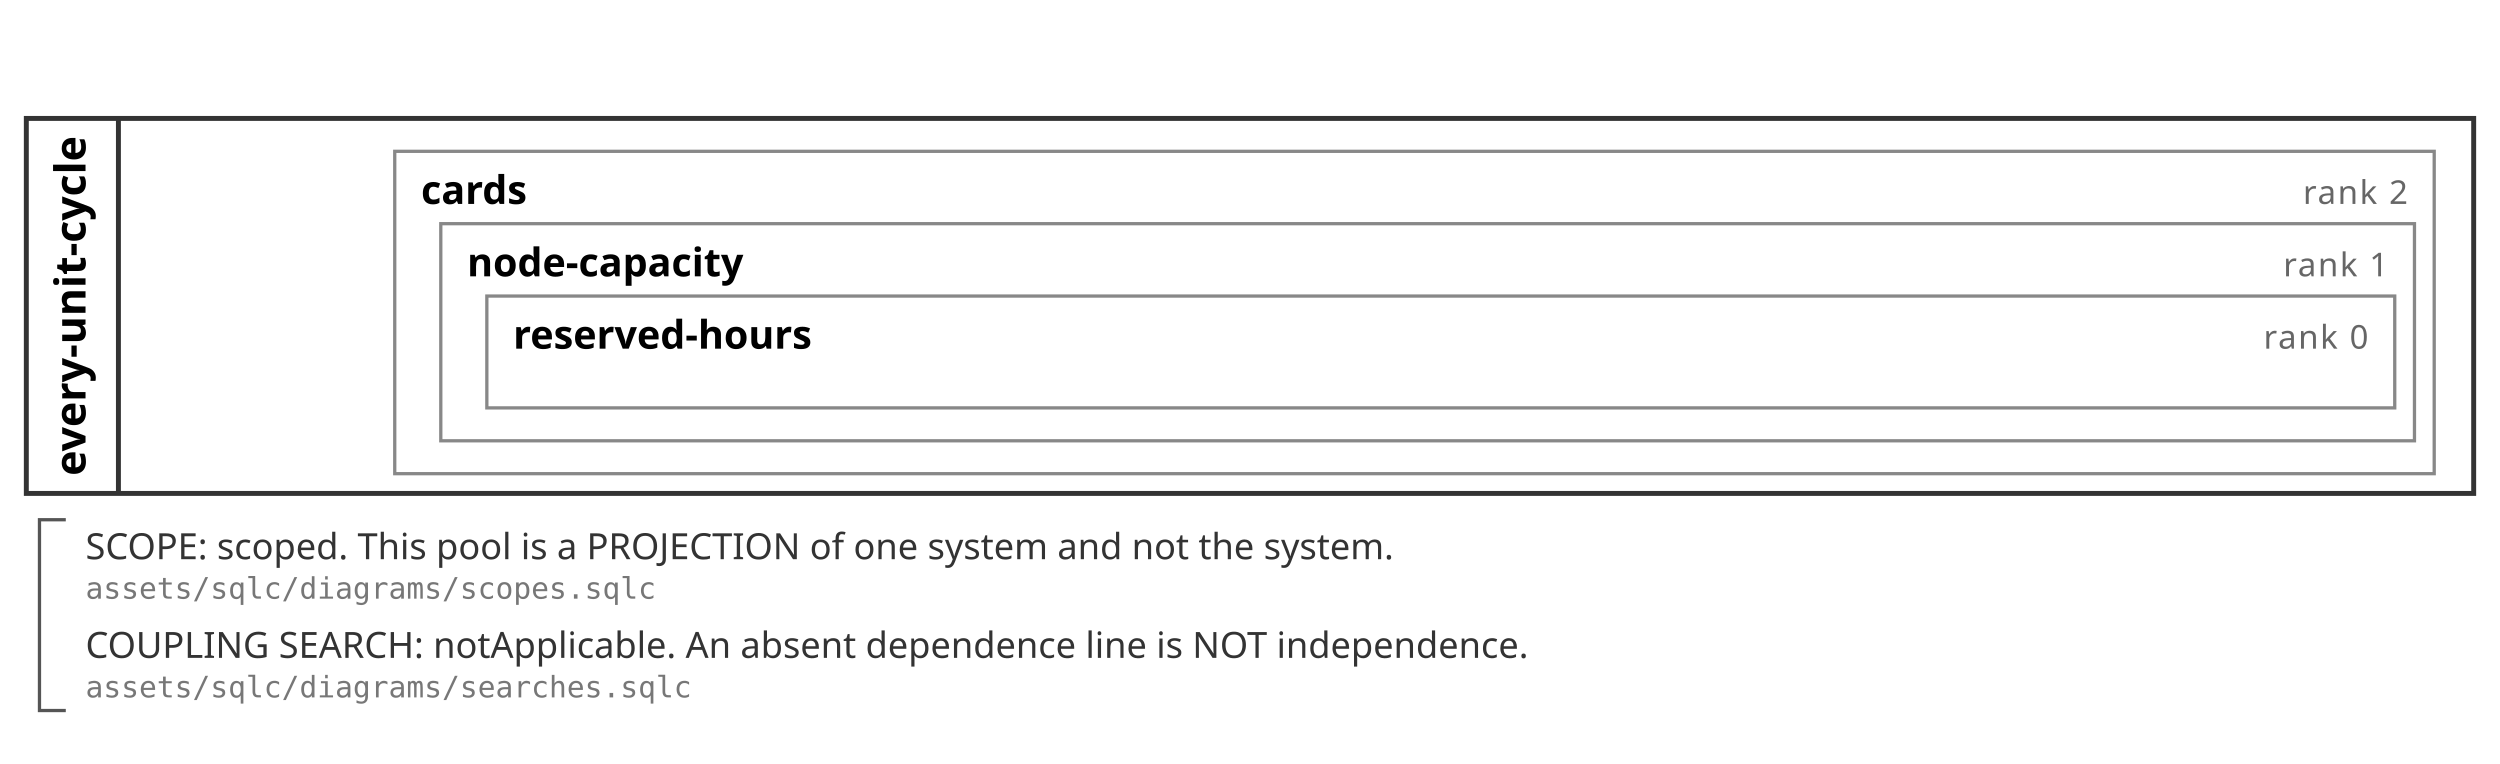
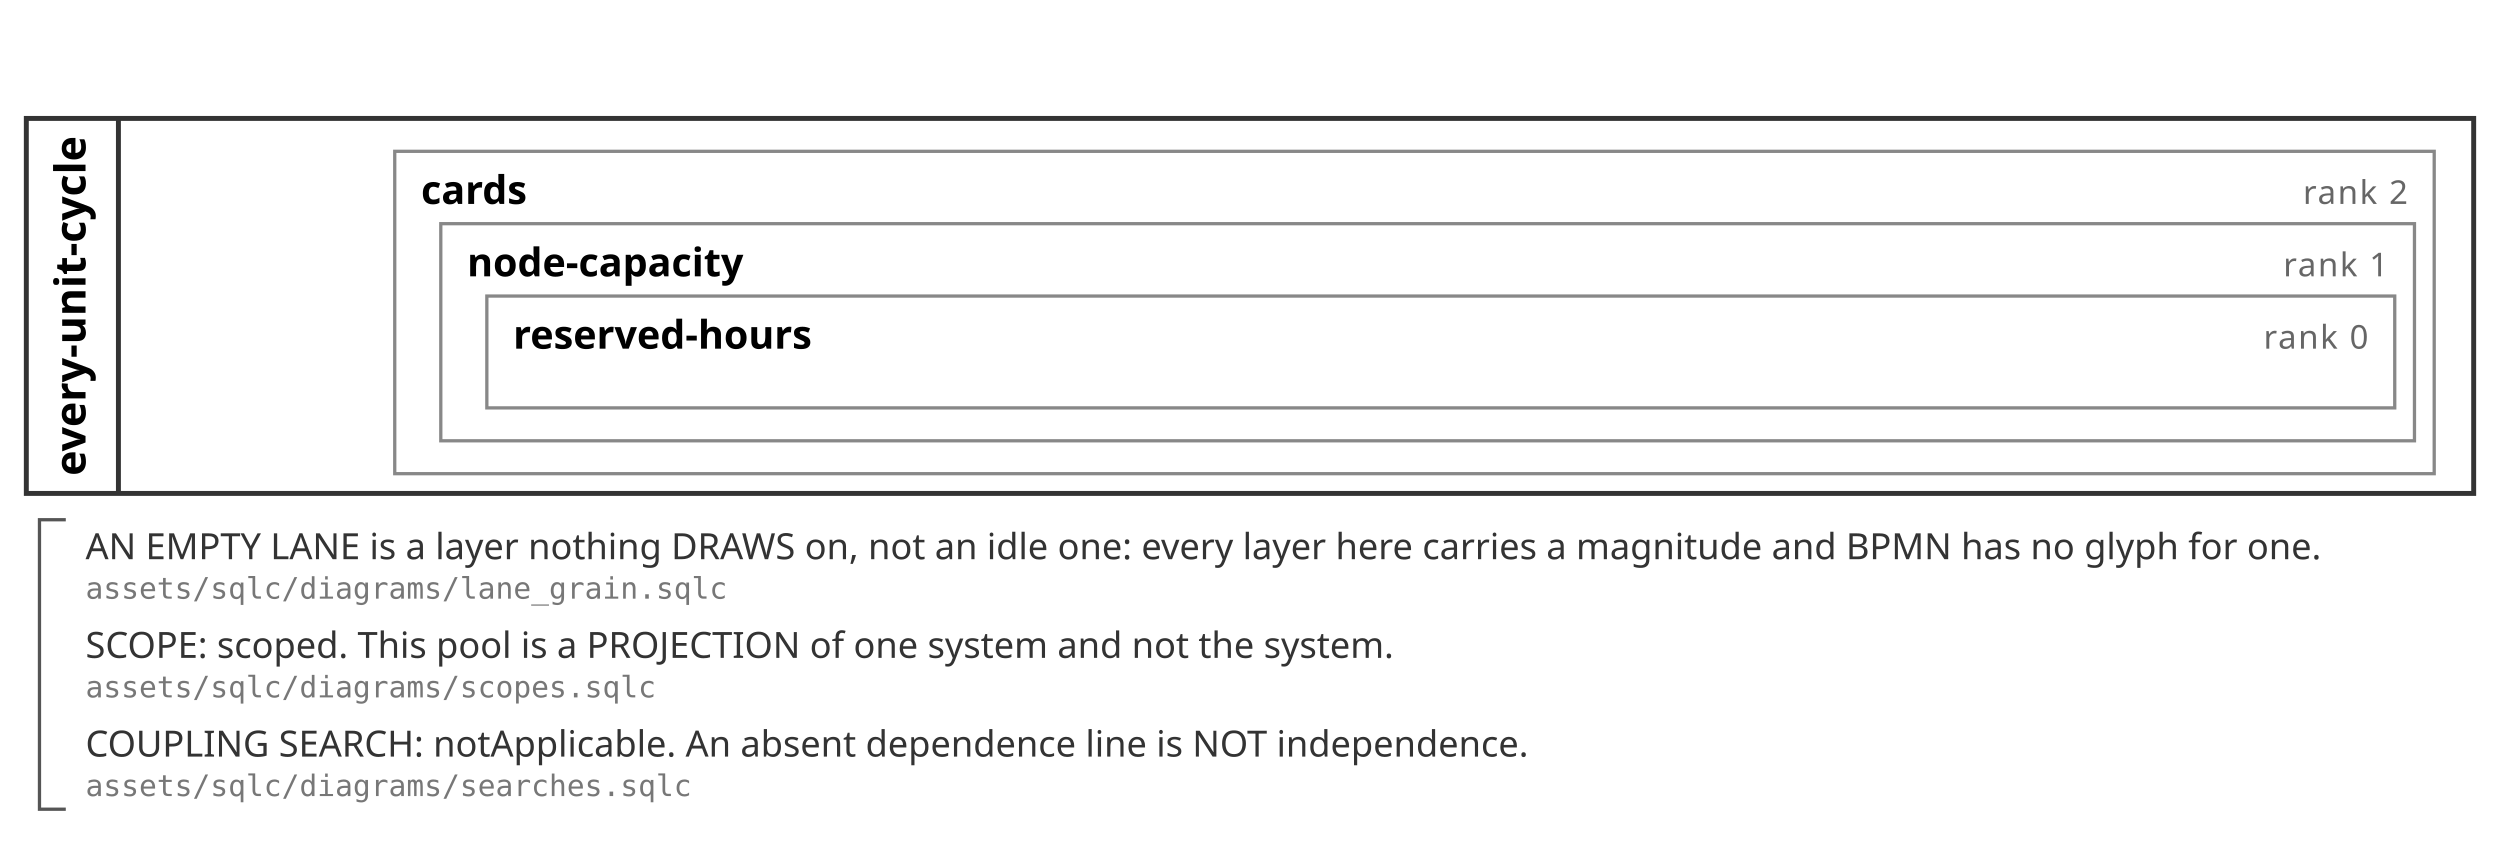
- <svg xmlns="http://www.w3.org/2000/svg" viewBox="0 0 760 232" width="760">
+ <svg xmlns="http://www.w3.org/2000/svg" viewBox="0 0 760 262" width="760">
  <style>.poolBox{fill:none;stroke:#333;stroke-width:1.5} .laneBox{fill:none;stroke:#888} .activity{fill:#f4f4f4;stroke:#555} .task{stroke-width:1} .callActivity{stroke-width:3.5} .subProcess{stroke-width:1} .marker{fill:none;stroke:#555;stroke-width:1} .laneName{font:12px sans-serif;font-weight:600} .nodeName{font:11px sans-serif} .poolName{font:13px sans-serif;font-weight:700} .rankName{font:10px sans-serif;fill:#666;letter-spacing:.5px} .refuted{stroke:#b00;stroke-width:2.5} .coverName{font:10px sans-serif;fill:#888} .groupBox{fill:none;stroke:#555;stroke-width:1.5;stroke-dasharray:6 4} .groupName{font:10px sans-serif;fill:#555;font-style:italic} .depLine{fill:none;stroke:#555;stroke-width:1.2;stroke-dasharray:3 3} .noteBox{fill:none;stroke:#555;stroke-width:1} .noteText{font:11px sans-serif;fill:#333} .noteCite{font:9px monospace;fill:#777}</style>
  <defs>
    <marker id="depArrow" viewBox="0 0 8 8" refX="7" refY="4" markerWidth="7" markerHeight="7" orient="auto">
      <path d="M0 0 L8 4 L0 8" fill="none" stroke="#555" />
    </marker>
  </defs>
  <g class="pool" data-filing="every-unit-cycle" id="pool-every-unit-cycle">
    <rect id="pool-every-unit-cycle-box" x="8" y="36" width="744" height="114" class="poolBox" />
    <path id="pool-every-unit-cycle-band" d="M36 36 v114" class="poolBox" />
    <text id="pool-every-unit-cycle-name" transform="translate(26,93) rotate(-90)" text-anchor="middle" class="poolName">every-unit-cycle</text>
  </g>
  <g class="lane" data-layer="cards" data-rank="2" id="lane_every-unit-cycle_cards">
    <rect id="lane_every-unit-cycle_cards-box" x="120" y="46" width="620" height="98" class="laneBox" />
    <a href="../graphs/model-layers.svg#lane_every-unit-cycle_cards">
      <text id="lane_every-unit-cycle_cards-name" x="128" y="62" class="laneName">cards</text>
    </a>
    <text id="lane_every-unit-cycle_cards-rank" x="732" y="62" class="rankName" text-anchor="end">rank 2</text>
    <g class="lane" data-layer="node-capacity" data-rank="1" id="lane_every-unit-cycle_node-capacity">
      <rect id="lane_every-unit-cycle_node-capacity-box" x="134" y="68" width="600" height="66" class="laneBox" />
      <a href="../graphs/model-layers.svg#lane_every-unit-cycle_node-capacity">
        <text id="lane_every-unit-cycle_node-capacity-name" x="142" y="84" class="laneName">node-capacity</text>
      </a>
      <text id="lane_every-unit-cycle_node-capacity-rank" x="726" y="84" class="rankName" text-anchor="end">rank 1</text>
      <g class="lane" data-layer="reserved-hours" data-rank="0" id="lane_every-unit-cycle_reserved-hours">
        <rect id="lane_every-unit-cycle_reserved-hours-box" x="148" y="90" width="580" height="34" class="laneBox" />
        <a href="../graphs/model-layers.svg#lane_every-unit-cycle_reserved-hours">
          <text id="lane_every-unit-cycle_reserved-hours-name" x="156" y="106" class="laneName">reserved-hours</text>
        </a>
        <text id="lane_every-unit-cycle_reserved-hours-rank" x="720" y="106" class="rankName" text-anchor="end">rank 0</text>
      </g>
    </g>
  </g>
  <g class="note" id="legend">
-     <path id="legend-bracket" d="M20 158 h-8 v58 h8" class="noteBox" />
-     <text id="legend-0-says" x="26" y="170" class="noteText">SCOPE: scoped. This pool is a PROJECTION of one system and not the system.</text>
-     <text id="legend-0-source" x="26" y="182" class="noteCite">assets/sqlc/diagrams/scopes.sqlc</text>
-     <text id="legend-1-says" x="26" y="200" class="noteText">COUPLING SEARCH: notApplicable. An absent dependence line is NOT independence.</text>
-     <text id="legend-1-source" x="26" y="212" class="noteCite">assets/sqlc/diagrams/searches.sqlc</text>
+     <path id="legend-bracket" d="M20 158 h-8 v88 h8" class="noteBox" />
+     <text id="legend-0-says" x="26" y="170" class="noteText">AN EMPTY LANE is a layer nothing DRAWS on, not an idle one: every layer here carries a magnitude and BPMN has no glyph for one.</text>
+     <text id="legend-0-source" x="26" y="182" class="noteCite">assets/sqlc/diagrams/lane_grain.sqlc</text>
+     <text id="legend-1-says" x="26" y="200" class="noteText">SCOPE: scoped. This pool is a PROJECTION of one system and not the system.</text>
+     <text id="legend-1-source" x="26" y="212" class="noteCite">assets/sqlc/diagrams/scopes.sqlc</text>
+     <text id="legend-2-says" x="26" y="230" class="noteText">COUPLING SEARCH: notApplicable. An absent dependence line is NOT independence.</text>
+     <text id="legend-2-source" x="26" y="242" class="noteCite">assets/sqlc/diagrams/searches.sqlc</text>
  </g>
</svg>
